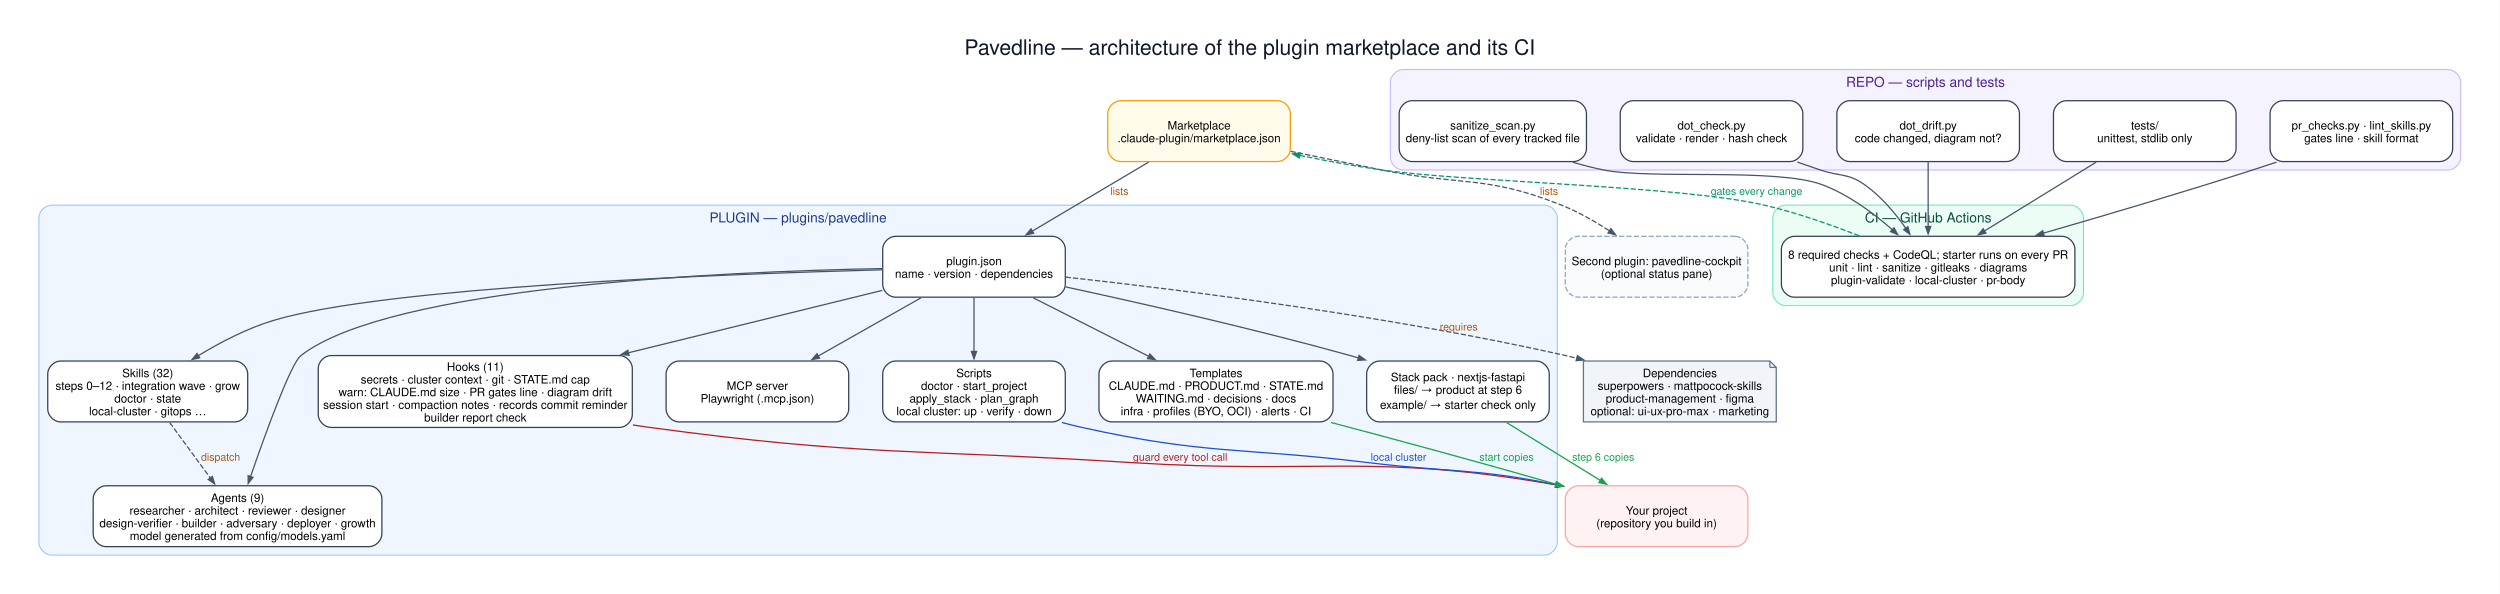
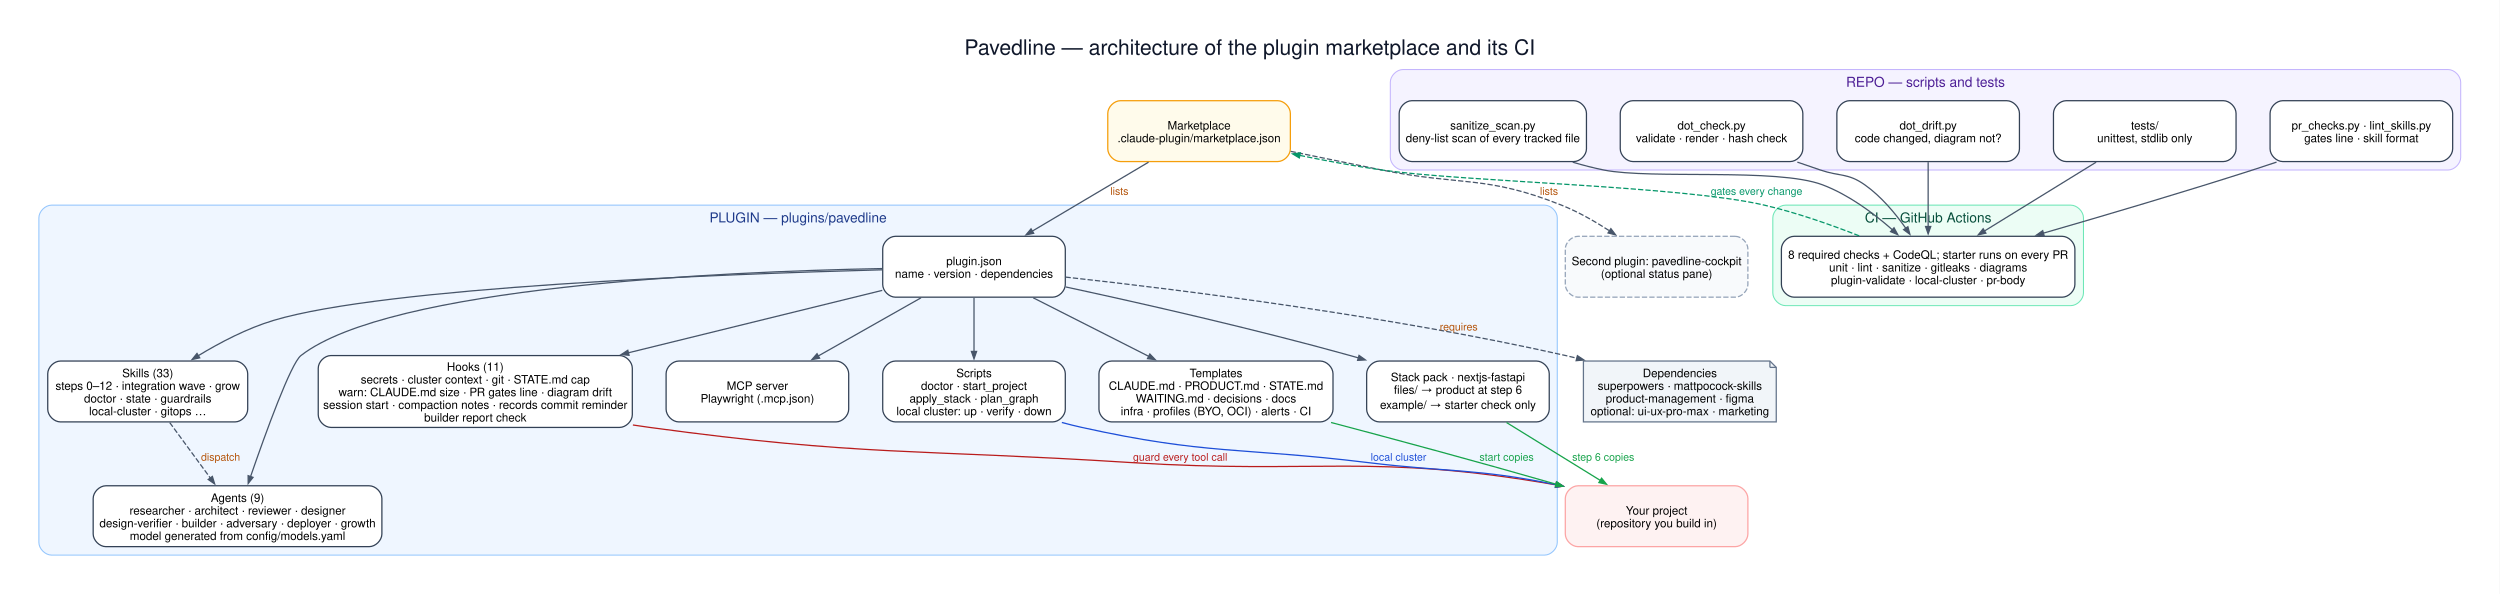
<svg xmlns="http://www.w3.org/2000/svg" width="2366pt" height="562pt" viewBox="0.00 0.00 2366.00 562.00">
  <g id="graph0" class="graph" transform="scale(1 1) rotate(0) translate(28.8 533.35)">
    <polygon fill="white" stroke="none" points="-28.8,28.8 -28.8,-533.35 2336.8,-533.35 2336.8,28.8 -28.8,28.8" />
    <text xml:space="preserve" text-anchor="middle" x="1154" y="-481.55" font-family="Helvetica,sans-Serif" font-size="20.00" fill="#0f172a">Pavedline — architecture of the plugin marketplace and its CI</text>
    <g id="clust1" class="cluster">
      <path fill="#eff6ff" stroke="#93c5fd" d="M20,-8C20,-8 1433,-8 1433,-8 1439,-8 1445,-14 1445,-20 1445,-20 1445,-327.2 1445,-327.2 1445,-333.2 1439,-339.2 1433,-339.2 1433,-339.2 20,-339.2 20,-339.2 14,-339.2 8,-333.2 8,-327.2 8,-327.2 8,-20 8,-20 8,-14 14,-8 20,-8" />
      <text xml:space="preserve" text-anchor="middle" x="726.5" y="-322.85" font-family="Helvetica,sans-Serif" font-size="13.00" fill="#1e3a8a">PLUGIN — plugins/pavedline</text>
    </g>
    <g id="clust2" class="cluster">
      <path fill="#f5f3ff" stroke="#c4b5fd" d="M1299,-372.45C1299,-372.45 2288,-372.45 2288,-372.45 2294,-372.45 2300,-378.45 2300,-384.45 2300,-384.45 2300,-455.55 2300,-455.55 2300,-461.55 2294,-467.55 2288,-467.55 2288,-467.55 1299,-467.55 1299,-467.55 1293,-467.55 1287,-461.55 1287,-455.55 1287,-455.55 1287,-384.45 1287,-384.45 1287,-378.45 1293,-372.45 1299,-372.45" />
      <text xml:space="preserve" text-anchor="middle" x="1793.5" y="-451.2" font-family="Helvetica,sans-Serif" font-size="13.00" fill="#4c1d95">REPO — scripts and tests</text>
    </g>
    <g id="clust3" class="cluster">
      <path fill="#ecfdf5" stroke="#6ee7b7" d="M1661,-244.1C1661,-244.1 1931,-244.1 1931,-244.1 1937,-244.1 1943,-250.1 1943,-256.1 1943,-256.1 1943,-327.2 1943,-327.2 1943,-333.2 1937,-339.2 1931,-339.2 1931,-339.2 1661,-339.2 1661,-339.2 1655,-339.2 1649,-333.2 1649,-327.2 1649,-327.2 1649,-256.1 1649,-256.1 1649,-250.1 1655,-244.1 1661,-244.1" />
      <text xml:space="preserve" text-anchor="middle" x="1796" y="-322.85" font-family="Helvetica,sans-Serif" font-size="13.00" fill="#064e3b">CI — GitHub Actions</text>
    </g>
    <g id="node1" class="node">
      <path fill="#fffbeb" stroke="#f59e0b" stroke-width="1.2" d="M1180.4,-438.05C1180.4,-438.05 1031.6,-438.05 1031.6,-438.05 1025.6,-438.05 1019.6,-432.05 1019.6,-426.05 1019.6,-426.05 1019.6,-392.45 1019.6,-392.45 1019.6,-386.45 1025.6,-380.45 1031.6,-380.45 1031.6,-380.45 1180.4,-380.45 1180.4,-380.45 1186.4,-380.45 1192.4,-386.45 1192.4,-392.45 1192.4,-392.45 1192.4,-426.05 1192.4,-426.05 1192.4,-432.05 1186.4,-438.05 1180.4,-438.05" />
      <text xml:space="preserve" text-anchor="middle" x="1106" y="-410.8" font-family="Helvetica,sans-Serif" font-size="11.00">Marketplace</text>
      <text xml:space="preserve" text-anchor="middle" x="1106" y="-398.8" font-family="Helvetica,sans-Serif" font-size="11.00">.claude-plugin/marketplace.json</text>
    </g>
    <g id="node3" class="node">
      <path fill="#ffffff" stroke="#334155" stroke-width="1.2" d="M967.4,-309.7C967.4,-309.7 818.6,-309.7 818.6,-309.7 812.6,-309.7 806.6,-303.7 806.6,-297.7 806.6,-297.7 806.6,-264.1 806.6,-264.1 806.6,-258.1 812.6,-252.1 818.6,-252.1 818.6,-252.1 967.4,-252.1 967.4,-252.1 973.4,-252.1 979.4,-258.1 979.4,-264.1 979.4,-264.1 979.4,-297.7 979.4,-297.7 979.4,-303.7 973.4,-309.7 967.4,-309.7" />
      <text xml:space="preserve" text-anchor="middle" x="893" y="-282.45" font-family="Helvetica,sans-Serif" font-size="11.00">plugin.json</text>
      <text xml:space="preserve" text-anchor="middle" x="893" y="-270.45" font-family="Helvetica,sans-Serif" font-size="11.00">name · version · dependencies</text>
    </g>
    <g id="edge1" class="edge">
      <path fill="none" stroke="#475569" stroke-width="1.2" d="M1058.2,-379.89C1025.59,-360.55 982.29,-334.87 948.21,-314.65" />
      <polygon fill="#475569" stroke="#475569" stroke-width="1.2" points="949.47,-312.55 942.2,-311.09 946.97,-316.77 949.47,-312.55" />
      <text xml:space="preserve" text-anchor="middle" x="1030.58" y="-348.95" font-family="Helvetica,sans-Serif" font-size="10.00" fill="#b45309"> lists </text>
    </g>
    <g id="node17" class="node">
      <path fill="#f8fafc" stroke="#94a3b8" stroke-width="1.2" stroke-dasharray="5,2" d="M1613.4,-309.7C1613.4,-309.7 1464.6,-309.7 1464.6,-309.7 1458.6,-309.7 1452.6,-303.7 1452.6,-297.7 1452.6,-297.7 1452.6,-264.1 1452.6,-264.1 1452.6,-258.1 1458.6,-252.1 1464.6,-252.1 1464.6,-252.1 1613.4,-252.1 1613.4,-252.1 1619.4,-252.1 1625.4,-258.1 1625.4,-264.1 1625.4,-264.1 1625.4,-297.7 1625.4,-297.7 1625.4,-303.7 1619.4,-309.7 1613.4,-309.7" />
      <text xml:space="preserve" text-anchor="middle" x="1539" y="-282.45" font-family="Helvetica,sans-Serif" font-size="11.00">Second plugin: pavedline-cockpit</text>
      <text xml:space="preserve" text-anchor="middle" x="1539" y="-270.45" font-family="Helvetica,sans-Serif" font-size="11.00">(optional status pane)</text>
    </g>
    <g id="edge14" class="edge">
      <path fill="none" stroke="#475569" stroke-width="1.2" stroke-dasharray="5,2" d="M1192.64,-390.13C1220.23,-384.41 1250.89,-378.11 1279,-372.45 1354.47,-357.26 1377.51,-367.76 1449,-339.2 1464.67,-332.94 1480.59,-323.88 1494.59,-314.8" />
      <polygon fill="#475569" stroke="#475569" stroke-width="1.2" points="1495.74,-316.98 1500.22,-311.07 1493.03,-312.9 1495.74,-316.98" />
      <text xml:space="preserve" text-anchor="middle" x="1437.18" y="-348.95" font-family="Helvetica,sans-Serif" font-size="10.00" fill="#b45309"> lists </text>
    </g>
    <g id="node2" class="node">
      <polygon fill="#f1f5f9" stroke="#64748b" stroke-width="1.2" points="1646.25,-191.65 1469.75,-191.65 1469.75,-134.05 1652.25,-134.05 1652.25,-185.65 1646.25,-191.65" />
      <polyline fill="none" stroke="#64748b" stroke-width="1.2" points="1646.25,-191.65 1646.25,-185.65" />
      <polyline fill="none" stroke="#64748b" stroke-width="1.2" points="1652.25,-185.65 1646.25,-185.65" />
      <text xml:space="preserve" text-anchor="middle" x="1561" y="-176.4" font-family="Helvetica,sans-Serif" font-size="11.00">Dependencies</text>
      <text xml:space="preserve" text-anchor="middle" x="1561" y="-164.4" font-family="Helvetica,sans-Serif" font-size="11.00">superpowers · mattpocock-skills</text>
      <text xml:space="preserve" text-anchor="middle" x="1561" y="-152.4" font-family="Helvetica,sans-Serif" font-size="11.00">product-management · figma</text>
      <text xml:space="preserve" text-anchor="middle" x="1561" y="-140.4" font-family="Helvetica,sans-Serif" font-size="11.00">optional: ui-ux-pro-max · marketing</text>
    </g>
    <g id="edge2" class="edge">
      <path fill="none" stroke="#475569" stroke-width="1.2" stroke-dasharray="5,2" d="M979.6,-271.12C1090.28,-258.97 1287.37,-234.22 1453,-196.85 1456.5,-196.06 1460.04,-195.22 1463.62,-194.33" />
      <polygon fill="#475569" stroke="#475569" stroke-width="1.2" points="1464.06,-196.74 1470.23,-192.63 1462.84,-192 1464.06,-196.74" />
      <text xml:space="preserve" text-anchor="middle" x="1351.7" y="-220.6" font-family="Helvetica,sans-Serif" font-size="10.00" fill="#b45309"> requires </text>
    </g>
    <g id="node4" class="node">
      <path fill="#ffffff" stroke="#334155" stroke-width="1.2" d="M193.62,-191.65C193.62,-191.65 28.38,-191.65 28.38,-191.65 22.38,-191.65 16.38,-185.65 16.38,-179.65 16.38,-179.65 16.38,-146.05 16.38,-146.05 16.38,-140.05 22.38,-134.05 28.38,-134.05 28.38,-134.05 193.62,-134.05 193.62,-134.05 199.62,-134.05 205.62,-140.05 205.62,-146.05 205.62,-146.05 205.62,-179.65 205.62,-179.65 205.62,-185.65 199.62,-191.65 193.62,-191.65" />
-       <text xml:space="preserve" text-anchor="middle" x="111" y="-176.4" font-family="Helvetica,sans-Serif" font-size="11.00">Skills (32)</text>
+       <text xml:space="preserve" text-anchor="middle" x="111" y="-176.4" font-family="Helvetica,sans-Serif" font-size="11.00">Skills (33)</text>
      <text xml:space="preserve" text-anchor="middle" x="111" y="-164.4" font-family="Helvetica,sans-Serif" font-size="11.00">steps 0–12 · integration wave · grow</text>
-       <text xml:space="preserve" text-anchor="middle" x="111" y="-152.4" font-family="Helvetica,sans-Serif" font-size="11.00">doctor · state</text>
+       <text xml:space="preserve" text-anchor="middle" x="111" y="-152.4" font-family="Helvetica,sans-Serif" font-size="11.00">doctor · state · guardrails</text>
      <text xml:space="preserve" text-anchor="middle" x="111" y="-140.4" font-family="Helvetica,sans-Serif" font-size="11.00">local-cluster · gitops …</text>
    </g>
    <g id="edge3" class="edge">
      <path fill="none" stroke="#475569" stroke-width="1.2" d="M806.29,-278.01C651.85,-273.88 335.45,-261.74 230,-230.1 205.19,-222.66 179.82,-209.45 158.92,-196.78" />
      <polygon fill="#475569" stroke="#475569" stroke-width="1.2" points="160.21,-194.7 152.97,-193.1 157.64,-198.87 160.21,-194.7" />
    </g>
    <g id="node5" class="node">
      <path fill="#ffffff" stroke="#334155" stroke-width="1.2" d="M320.62,-73.6C320.62,-73.6 71.37,-73.6 71.37,-73.6 65.38,-73.6 59.38,-67.6 59.38,-61.6 59.38,-61.6 59.38,-28 59.38,-28 59.38,-22 65.38,-16 71.38,-16 71.38,-16 320.62,-16 320.62,-16 326.62,-16 332.62,-22 332.62,-28 332.62,-28 332.62,-61.6 332.62,-61.6 332.62,-67.6 326.62,-73.6 320.62,-73.6" />
      <text xml:space="preserve" text-anchor="middle" x="196" y="-58.35" font-family="Helvetica,sans-Serif" font-size="11.00">Agents (9)</text>
      <text xml:space="preserve" text-anchor="middle" x="196" y="-46.35" font-family="Helvetica,sans-Serif" font-size="11.00">researcher · architect · reviewer · designer</text>
      <text xml:space="preserve" text-anchor="middle" x="196" y="-34.35" font-family="Helvetica,sans-Serif" font-size="11.00">design-verifier · builder · adversary · deployer · growth</text>
      <text xml:space="preserve" text-anchor="middle" x="196" y="-22.35" font-family="Helvetica,sans-Serif" font-size="11.00">model generated from config/models.yaml</text>
    </g>
    <g id="edge4" class="edge">
      <path fill="none" stroke="#475569" stroke-width="1.2" d="M806.01,-279.19C652.05,-276.24 339.9,-262.12 256,-196.85 246.47,-189.44 222.88,-124.46 208.28,-82.18" />
      <polygon fill="#475569" stroke="#475569" stroke-width="1.2" points="210.67,-81.59 206.08,-75.77 206.03,-83.18 210.67,-81.59" />
    </g>
    <g id="node6" class="node">
      <path fill="#ffffff" stroke="#334155" stroke-width="1.2" d="M557.62,-196.85C557.62,-196.85 284.38,-196.85 284.38,-196.85 278.38,-196.85 272.38,-190.85 272.38,-184.85 272.38,-184.85 272.38,-140.85 272.38,-140.85 272.38,-134.85 278.38,-128.85 284.38,-128.85 284.38,-128.85 557.62,-128.85 557.62,-128.85 563.62,-128.85 569.62,-134.85 569.62,-140.85 569.62,-140.85 569.62,-184.85 569.62,-184.85 569.62,-190.85 563.62,-196.85 557.62,-196.85" />
      <text xml:space="preserve" text-anchor="middle" x="421" y="-182.4" font-family="Helvetica,sans-Serif" font-size="11.00">Hooks (11)</text>
      <text xml:space="preserve" text-anchor="middle" x="421" y="-170.4" font-family="Helvetica,sans-Serif" font-size="11.00">secrets · cluster context · git · STATE.md cap</text>
      <text xml:space="preserve" text-anchor="middle" x="421" y="-158.4" font-family="Helvetica,sans-Serif" font-size="11.00">warn: CLAUDE.md size · PR gates line · diagram drift</text>
      <text xml:space="preserve" text-anchor="middle" x="421" y="-146.4" font-family="Helvetica,sans-Serif" font-size="11.00">session start · compaction notes · records commit reminder</text>
      <text xml:space="preserve" text-anchor="middle" x="421" y="-134.4" font-family="Helvetica,sans-Serif" font-size="11.00">builder report check</text>
    </g>
    <g id="edge5" class="edge">
      <path fill="none" stroke="#475569" stroke-width="1.2" d="M806.15,-258.55C738.98,-242.03 644.48,-218.8 565.9,-199.48" />
      <polygon fill="#475569" stroke="#475569" stroke-width="1.2" points="566.52,-197.11 559.14,-197.81 565.35,-201.86 566.52,-197.11" />
    </g>
    <g id="node7" class="node">
      <path fill="#ffffff" stroke="#334155" stroke-width="1.2" d="M762.4,-191.65C762.4,-191.65 613.6,-191.65 613.6,-191.65 607.6,-191.65 601.6,-185.65 601.6,-179.65 601.6,-179.65 601.6,-146.05 601.6,-146.05 601.6,-140.05 607.6,-134.05 613.6,-134.05 613.6,-134.05 762.4,-134.05 762.4,-134.05 768.4,-134.05 774.4,-140.05 774.4,-146.05 774.4,-146.05 774.4,-179.65 774.4,-179.65 774.4,-185.65 768.4,-191.65 762.4,-191.65" />
      <text xml:space="preserve" text-anchor="middle" x="688" y="-164.4" font-family="Helvetica,sans-Serif" font-size="11.00">MCP server</text>
      <text xml:space="preserve" text-anchor="middle" x="688" y="-152.4" font-family="Helvetica,sans-Serif" font-size="11.00">Playwright (.mcp.json)</text>
    </g>
    <g id="edge6" class="edge">
      <path fill="none" stroke="#475569" stroke-width="1.2" d="M842.85,-251.51C813.46,-234.87 776.21,-213.79 745.61,-196.46" />
      <polygon fill="#475569" stroke="#475569" stroke-width="1.2" points="746.86,-194.36 739.57,-193.04 744.45,-198.62 746.86,-194.36" />
    </g>
    <g id="node8" class="node">
      <path fill="#ffffff" stroke="#334155" stroke-width="1.2" d="M967.4,-191.65C967.4,-191.65 818.6,-191.65 818.6,-191.65 812.6,-191.65 806.6,-185.65 806.6,-179.65 806.6,-179.65 806.6,-146.05 806.6,-146.05 806.6,-140.05 812.6,-134.05 818.6,-134.05 818.6,-134.05 967.4,-134.05 967.4,-134.05 973.4,-134.05 979.4,-140.05 979.4,-146.05 979.4,-146.05 979.4,-179.65 979.4,-179.65 979.4,-185.65 973.4,-191.65 967.4,-191.65" />
      <text xml:space="preserve" text-anchor="middle" x="893" y="-176.4" font-family="Helvetica,sans-Serif" font-size="11.00">Scripts</text>
      <text xml:space="preserve" text-anchor="middle" x="893" y="-164.4" font-family="Helvetica,sans-Serif" font-size="11.00">doctor · start_project</text>
      <text xml:space="preserve" text-anchor="middle" x="893" y="-152.4" font-family="Helvetica,sans-Serif" font-size="11.00">apply_stack · plan_graph</text>
      <text xml:space="preserve" text-anchor="middle" x="893" y="-140.4" font-family="Helvetica,sans-Serif" font-size="11.00">local cluster: up · verify · down</text>
    </g>
    <g id="edge9" class="edge">
      <path fill="none" stroke="#475569" stroke-width="1.2" d="M893,-251.51C893,-236.22 893,-217.19 893,-200.76" />
      <polygon fill="#475569" stroke="#475569" stroke-width="1.2" points="895.45,-200.76 893,-193.76 890.55,-200.76 895.45,-200.76" />
    </g>
    <g id="node9" class="node">
      <path fill="#ffffff" stroke="#334155" stroke-width="1.2" d="M1220.75,-191.65C1220.75,-191.65 1023.25,-191.65 1023.25,-191.65 1017.25,-191.65 1011.25,-185.65 1011.25,-179.65 1011.25,-179.65 1011.25,-146.05 1011.25,-146.05 1011.25,-140.05 1017.25,-134.05 1023.25,-134.05 1023.25,-134.05 1220.75,-134.05 1220.75,-134.05 1226.75,-134.05 1232.75,-140.05 1232.75,-146.05 1232.75,-146.05 1232.75,-179.65 1232.75,-179.65 1232.75,-185.65 1226.75,-191.65 1220.75,-191.65" />
      <text xml:space="preserve" text-anchor="middle" x="1122" y="-176.4" font-family="Helvetica,sans-Serif" font-size="11.00">Templates</text>
      <text xml:space="preserve" text-anchor="middle" x="1122" y="-164.4" font-family="Helvetica,sans-Serif" font-size="11.00">CLAUDE.md · PRODUCT.md · STATE.md</text>
      <text xml:space="preserve" text-anchor="middle" x="1122" y="-152.4" font-family="Helvetica,sans-Serif" font-size="11.00">WAITING.md · decisions · docs</text>
      <text xml:space="preserve" text-anchor="middle" x="1122" y="-140.4" font-family="Helvetica,sans-Serif" font-size="11.00">infra · profiles (BYO, OCI) · alerts · CI</text>
    </g>
    <g id="edge7" class="edge">
      <path fill="none" stroke="#475569" stroke-width="1.2" d="M949.02,-251.51C982.13,-234.73 1024.17,-213.43 1058.51,-196.02" />
      <polygon fill="#475569" stroke="#475569" stroke-width="1.2" points="1059.41,-198.32 1064.54,-192.97 1057.19,-193.95 1059.41,-198.32" />
    </g>
    <g id="node10" class="node">
      <path fill="#ffffff" stroke="#334155" stroke-width="1.2" d="M1425.4,-191.65C1425.4,-191.65 1276.6,-191.65 1276.6,-191.65 1270.6,-191.65 1264.6,-185.65 1264.6,-179.65 1264.6,-179.65 1264.6,-146.05 1264.6,-146.05 1264.6,-140.05 1270.6,-134.05 1276.6,-134.05 1276.6,-134.05 1425.4,-134.05 1425.4,-134.05 1431.4,-134.05 1437.4,-140.05 1437.4,-146.05 1437.4,-146.05 1437.4,-179.65 1437.4,-179.65 1437.4,-185.65 1431.4,-191.65 1425.4,-191.65" />
      <text xml:space="preserve" text-anchor="middle" x="1351" y="-172.65" font-family="Helvetica,sans-Serif" font-size="11.00">Stack pack · nextjs-fastapi</text>
      <text xml:space="preserve" text-anchor="middle" x="1351" y="-160.65" font-family="Helvetica,sans-Serif" font-size="11.00">files/ → product at step 6</text>
      <text xml:space="preserve" text-anchor="middle" x="1351" y="-146.4" font-family="Helvetica,sans-Serif" font-size="11.00">example/ → starter check only</text>
    </g>
    <g id="edge8" class="edge">
      <path fill="none" stroke="#475569" stroke-width="1.2" d="M979.84,-261.77C1052.24,-246.15 1157.89,-222.17 1249,-196.85 1251.56,-196.14 1254.16,-195.4 1256.77,-194.65" />
      <polygon fill="#475569" stroke="#475569" stroke-width="1.2" points="1257.4,-197.02 1263.43,-192.7 1256.03,-192.31 1257.4,-197.02" />
    </g>
    <g id="edge15" class="edge">
      <path fill="none" stroke="#475569" stroke-width="1.2" stroke-dasharray="5,2" d="M131.79,-133.46C143.4,-117.61 157.97,-97.72 170.29,-80.9" />
      <polygon fill="#475569" stroke="#475569" stroke-width="1.2" points="172.19,-82.46 174.35,-75.36 168.24,-79.56 172.19,-82.46" />
      <text xml:space="preserve" text-anchor="middle" x="179.96" y="-97.35" font-family="Helvetica,sans-Serif" font-size="10.00" fill="#b45309"> dispatch </text>
    </g>
    <g id="node18" class="node">
      <path fill="#fef2f2" stroke="#fca5a5" stroke-width="1.2" d="M1613.4,-73.6C1613.4,-73.6 1464.6,-73.6 1464.6,-73.6 1458.6,-73.6 1452.6,-67.6 1452.6,-61.6 1452.6,-61.6 1452.6,-28 1452.6,-28 1452.6,-22 1458.6,-16 1464.6,-16 1464.6,-16 1613.4,-16 1613.4,-16 1619.4,-16 1625.4,-22 1625.4,-28 1625.4,-28 1625.4,-61.6 1625.4,-61.6 1625.4,-67.6 1619.4,-73.6 1613.4,-73.6" />
      <text xml:space="preserve" text-anchor="middle" x="1539" y="-46.35" font-family="Helvetica,sans-Serif" font-size="11.00">Your project</text>
      <text xml:space="preserve" text-anchor="middle" x="1539" y="-34.35" font-family="Helvetica,sans-Serif" font-size="11.00">(repository you build in)</text>
    </g>
    <g id="edge12" class="edge">
      <path fill="none" stroke="#b91c1c" stroke-width="1.2" d="M570.16,-131.15C575.5,-130.33 580.79,-129.56 586,-128.85 787.02,-101.51 838.79,-108.45 1041.25,-95.6 1219.54,-84.28 1268.81,-104.85 1443.96,-74.45" />
      <polygon fill="#b91c1c" stroke="#b91c1c" stroke-width="1.2" points="1444.14,-76.91 1450.61,-73.28 1443.29,-72.08 1444.14,-76.91" />
      <text xml:space="preserve" text-anchor="middle" x="1088.12" y="-97.35" font-family="Helvetica,sans-Serif" font-size="10.00" fill="#b91c1c"> guard every tool call </text>
    </g>
    <g id="edge13" class="edge">
      <path fill="none" stroke="#1d4ed8" stroke-width="1.2" d="M976.14,-133.52C982.48,-131.8 988.82,-130.22 995,-128.85 1113.27,-102.7 1145.26,-110.2 1265.5,-95.6 1344.17,-86.05 1367.06,-90.35 1443.77,-74.66" />
      <polygon fill="#1d4ed8" stroke="#1d4ed8" stroke-width="1.2" points="1444.25,-77.06 1450.6,-73.23 1443.25,-72.27 1444.25,-77.06" />
      <text xml:space="preserve" text-anchor="middle" x="1294.75" y="-97.35" font-family="Helvetica,sans-Serif" font-size="10.00" fill="#1d4ed8"> local cluster </text>
    </g>
    <g id="edge10" class="edge">
      <path fill="none" stroke="#16a34a" stroke-width="1.2" d="M1230.9,-133.51C1292.26,-117.29 1370.5,-96.19 1443.86,-75.08" />
      <polygon fill="#16a34a" stroke="#16a34a" stroke-width="1.2" points="1444.53,-77.43 1450.57,-73.14 1443.17,-72.73 1444.53,-77.43" />
      <text xml:space="preserve" text-anchor="middle" x="1397.02" y="-97.35" font-family="Helvetica,sans-Serif" font-size="10.00" fill="#16a34a"> start copies </text>
    </g>
    <g id="edge11" class="edge">
      <path fill="none" stroke="#16a34a" stroke-width="1.2" d="M1396.99,-133.46C1423.83,-116.89 1457.82,-95.91 1485.81,-78.63" />
      <polygon fill="#16a34a" stroke="#16a34a" stroke-width="1.2" points="1486.94,-80.81 1491.61,-75.05 1484.37,-76.64 1486.94,-80.81" />
      <text xml:space="preserve" text-anchor="middle" x="1488.51" y="-97.35" font-family="Helvetica,sans-Serif" font-size="10.00" fill="#16a34a"> step 6 copies </text>
    </g>
    <g id="node11" class="node">
      <path fill="#ffffff" stroke="#334155" stroke-width="1.2" d="M1460.62,-438.05C1460.62,-438.05 1307.38,-438.05 1307.38,-438.05 1301.38,-438.05 1295.38,-432.05 1295.38,-426.05 1295.38,-426.05 1295.38,-392.45 1295.38,-392.45 1295.38,-386.45 1301.38,-380.45 1307.38,-380.45 1307.38,-380.45 1460.62,-380.45 1460.62,-380.45 1466.62,-380.45 1472.62,-386.45 1472.62,-392.45 1472.62,-392.45 1472.62,-426.05 1472.62,-426.05 1472.62,-432.05 1466.62,-438.05 1460.62,-438.05" />
      <text xml:space="preserve" text-anchor="middle" x="1384" y="-410.8" font-family="Helvetica,sans-Serif" font-size="11.00">sanitize_scan.py</text>
      <text xml:space="preserve" text-anchor="middle" x="1384" y="-398.8" font-family="Helvetica,sans-Serif" font-size="11.00">deny-list scan of every tracked file</text>
    </g>
    <g id="node16" class="node">
      <path fill="#ffffff" stroke="#334155" stroke-width="1.2" d="M1922.88,-309.7C1922.88,-309.7 1669.12,-309.7 1669.12,-309.7 1663.12,-309.7 1657.12,-303.7 1657.12,-297.7 1657.12,-297.7 1657.12,-264.1 1657.12,-264.1 1657.12,-258.1 1663.12,-252.1 1669.12,-252.1 1669.12,-252.1 1922.88,-252.1 1922.88,-252.1 1928.88,-252.1 1934.88,-258.1 1934.88,-264.1 1934.88,-264.1 1934.88,-297.7 1934.88,-297.7 1934.88,-303.7 1928.88,-309.7 1922.88,-309.7" />
      <text xml:space="preserve" text-anchor="middle" x="1796" y="-288.45" font-family="Helvetica,sans-Serif" font-size="11.00">8 required checks + CodeQL; starter runs on every PR</text>
      <text xml:space="preserve" text-anchor="middle" x="1796" y="-276.45" font-family="Helvetica,sans-Serif" font-size="11.00">unit · lint · sanitize · gitleaks · diagrams</text>
      <text xml:space="preserve" text-anchor="middle" x="1796" y="-264.45" font-family="Helvetica,sans-Serif" font-size="11.00">plugin-validate · local-cluster · pr-body</text>
    </g>
    <g id="edge16" class="edge">
      <path fill="none" stroke="#475569" stroke-width="1.2" d="M1459.63,-379.86C1469.41,-376.97 1479.37,-374.38 1489,-372.45 1534.2,-363.38 1652.86,-374.71 1696,-358.45 1720.6,-349.18 1744.15,-331.73 1762.21,-315.83" />
      <polygon fill="#475569" stroke="#475569" stroke-width="1.2" points="1763.7,-317.79 1767.26,-311.28 1760.42,-314.15 1763.7,-317.79" />
    </g>
    <g id="node12" class="node">
      <path fill="#ffffff" stroke="#334155" stroke-width="1.2" d="M1665.4,-438.05C1665.4,-438.05 1516.6,-438.05 1516.6,-438.05 1510.6,-438.05 1504.6,-432.05 1504.6,-426.05 1504.6,-426.05 1504.6,-392.45 1504.6,-392.45 1504.6,-386.45 1510.6,-380.45 1516.6,-380.45 1516.6,-380.45 1665.4,-380.45 1665.4,-380.45 1671.4,-380.45 1677.4,-386.45 1677.4,-392.45 1677.4,-392.45 1677.4,-426.05 1677.4,-426.05 1677.4,-432.05 1671.4,-438.05 1665.4,-438.05" />
      <text xml:space="preserve" text-anchor="middle" x="1591" y="-410.8" font-family="Helvetica,sans-Serif" font-size="11.00">dot_check.py</text>
      <text xml:space="preserve" text-anchor="middle" x="1591" y="-398.8" font-family="Helvetica,sans-Serif" font-size="11.00">validate · render · hash check</text>
    </g>
    <g id="edge17" class="edge">
      <path fill="none" stroke="#475569" stroke-width="1.2" d="M1672.21,-379.91C1679.57,-377.38 1686.92,-374.86 1694,-372.45 1712.63,-366.11 1719.92,-369.78 1736,-358.45 1751.42,-347.58 1764.81,-331.62 1775,-317.08" />
      <polygon fill="#475569" stroke="#475569" stroke-width="1.2" points="1776.82,-318.76 1778.72,-311.59 1772.77,-316.01 1776.82,-318.76" />
    </g>
    <g id="node13" class="node">
      <path fill="#ffffff" stroke="#334155" stroke-width="1.2" d="M1870.4,-438.05C1870.4,-438.05 1721.6,-438.05 1721.6,-438.05 1715.6,-438.05 1709.6,-432.05 1709.6,-426.05 1709.6,-426.05 1709.6,-392.45 1709.6,-392.45 1709.6,-386.45 1715.6,-380.45 1721.6,-380.45 1721.6,-380.45 1870.4,-380.45 1870.4,-380.45 1876.4,-380.45 1882.4,-386.45 1882.4,-392.45 1882.4,-392.45 1882.4,-426.05 1882.4,-426.05 1882.4,-432.05 1876.4,-438.05 1870.4,-438.05" />
      <text xml:space="preserve" text-anchor="middle" x="1796" y="-410.8" font-family="Helvetica,sans-Serif" font-size="11.00">dot_drift.py</text>
      <text xml:space="preserve" text-anchor="middle" x="1796" y="-398.8" font-family="Helvetica,sans-Serif" font-size="11.00">code changed, diagram not?</text>
    </g>
    <g id="edge18" class="edge">
      <path fill="none" stroke="#475569" stroke-width="1.2" d="M1796,-379.89C1796,-361.85 1796,-338.29 1796,-318.8" />
      <polygon fill="#475569" stroke="#475569" stroke-width="1.2" points="1798.45,-318.98 1796,-311.98 1793.55,-318.98 1798.45,-318.98" />
    </g>
    <g id="node14" class="node">
      <path fill="#ffffff" stroke="#334155" stroke-width="1.2" d="M2075.4,-438.05C2075.4,-438.05 1926.6,-438.05 1926.6,-438.05 1920.6,-438.05 1914.6,-432.05 1914.6,-426.05 1914.6,-426.05 1914.6,-392.45 1914.6,-392.45 1914.6,-386.45 1920.6,-380.45 1926.6,-380.45 1926.6,-380.45 2075.4,-380.45 2075.4,-380.45 2081.4,-380.45 2087.4,-386.45 2087.4,-392.45 2087.4,-392.45 2087.4,-426.05 2087.4,-426.05 2087.4,-432.05 2081.4,-438.05 2075.4,-438.05" />
      <text xml:space="preserve" text-anchor="middle" x="2001" y="-410.8" font-family="Helvetica,sans-Serif" font-size="11.00">tests/</text>
      <text xml:space="preserve" text-anchor="middle" x="2001" y="-398.8" font-family="Helvetica,sans-Serif" font-size="11.00">unittest, stdlib only</text>
    </g>
    <g id="edge19" class="edge">
      <path fill="none" stroke="#475569" stroke-width="1.2" d="M1954.99,-379.89C1923.61,-360.55 1881.94,-334.87 1849.14,-314.65" />
      <polygon fill="#475569" stroke="#475569" stroke-width="1.2" points="1850.64,-312.7 1843.4,-311.11 1848.07,-316.87 1850.64,-312.7" />
    </g>
    <g id="node15" class="node">
      <path fill="#ffffff" stroke="#334155" stroke-width="1.2" d="M2280.4,-438.05C2280.4,-438.05 2131.6,-438.05 2131.6,-438.05 2125.6,-438.05 2119.6,-432.05 2119.6,-426.05 2119.6,-426.05 2119.6,-392.45 2119.6,-392.45 2119.6,-386.45 2125.6,-380.45 2131.6,-380.45 2131.6,-380.45 2280.4,-380.45 2280.4,-380.45 2286.4,-380.45 2292.4,-386.45 2292.4,-392.45 2292.4,-392.45 2292.4,-426.05 2292.4,-426.05 2292.4,-432.05 2286.4,-438.05 2280.4,-438.05" />
      <text xml:space="preserve" text-anchor="middle" x="2206" y="-410.8" font-family="Helvetica,sans-Serif" font-size="11.00">pr_checks.py · lint_skills.py</text>
      <text xml:space="preserve" text-anchor="middle" x="2206" y="-398.8" font-family="Helvetica,sans-Serif" font-size="11.00">gates line · skill format</text>
    </g>
    <g id="edge20" class="edge">
      <path fill="none" stroke="#475569" stroke-width="1.2" d="M2125.72,-379.93C2118.06,-377.35 2110.39,-374.82 2103,-372.45 2037.56,-351.44 1963.69,-329.6 1904.82,-312.63" />
      <polygon fill="#475569" stroke="#475569" stroke-width="1.2" points="1905.76,-310.35 1898.36,-310.77 1904.41,-315.06 1905.76,-310.35" />
    </g>
    <g id="edge21" class="edge">
      <path fill="none" stroke="#059669" stroke-width="1.2" stroke-dasharray="5,2" d="M1730.74,-310.15C1703.48,-320.86 1671.17,-332.16 1641,-339.2 1562.33,-357.55 1358.98,-361.08 1279,-372.45 1253.63,-376.06 1226.39,-381.13 1201.2,-386.31" />
      <polygon fill="#059669" stroke="#059669" stroke-width="1.2" points="1200.88,-383.88 1194.53,-387.71 1201.88,-388.68 1200.88,-383.88" />
      <text xml:space="preserve" text-anchor="middle" x="1633.6" y="-348.95" font-family="Helvetica,sans-Serif" font-size="10.00" fill="#059669"> gates every change </text>
    </g>
  </g>
</svg>
